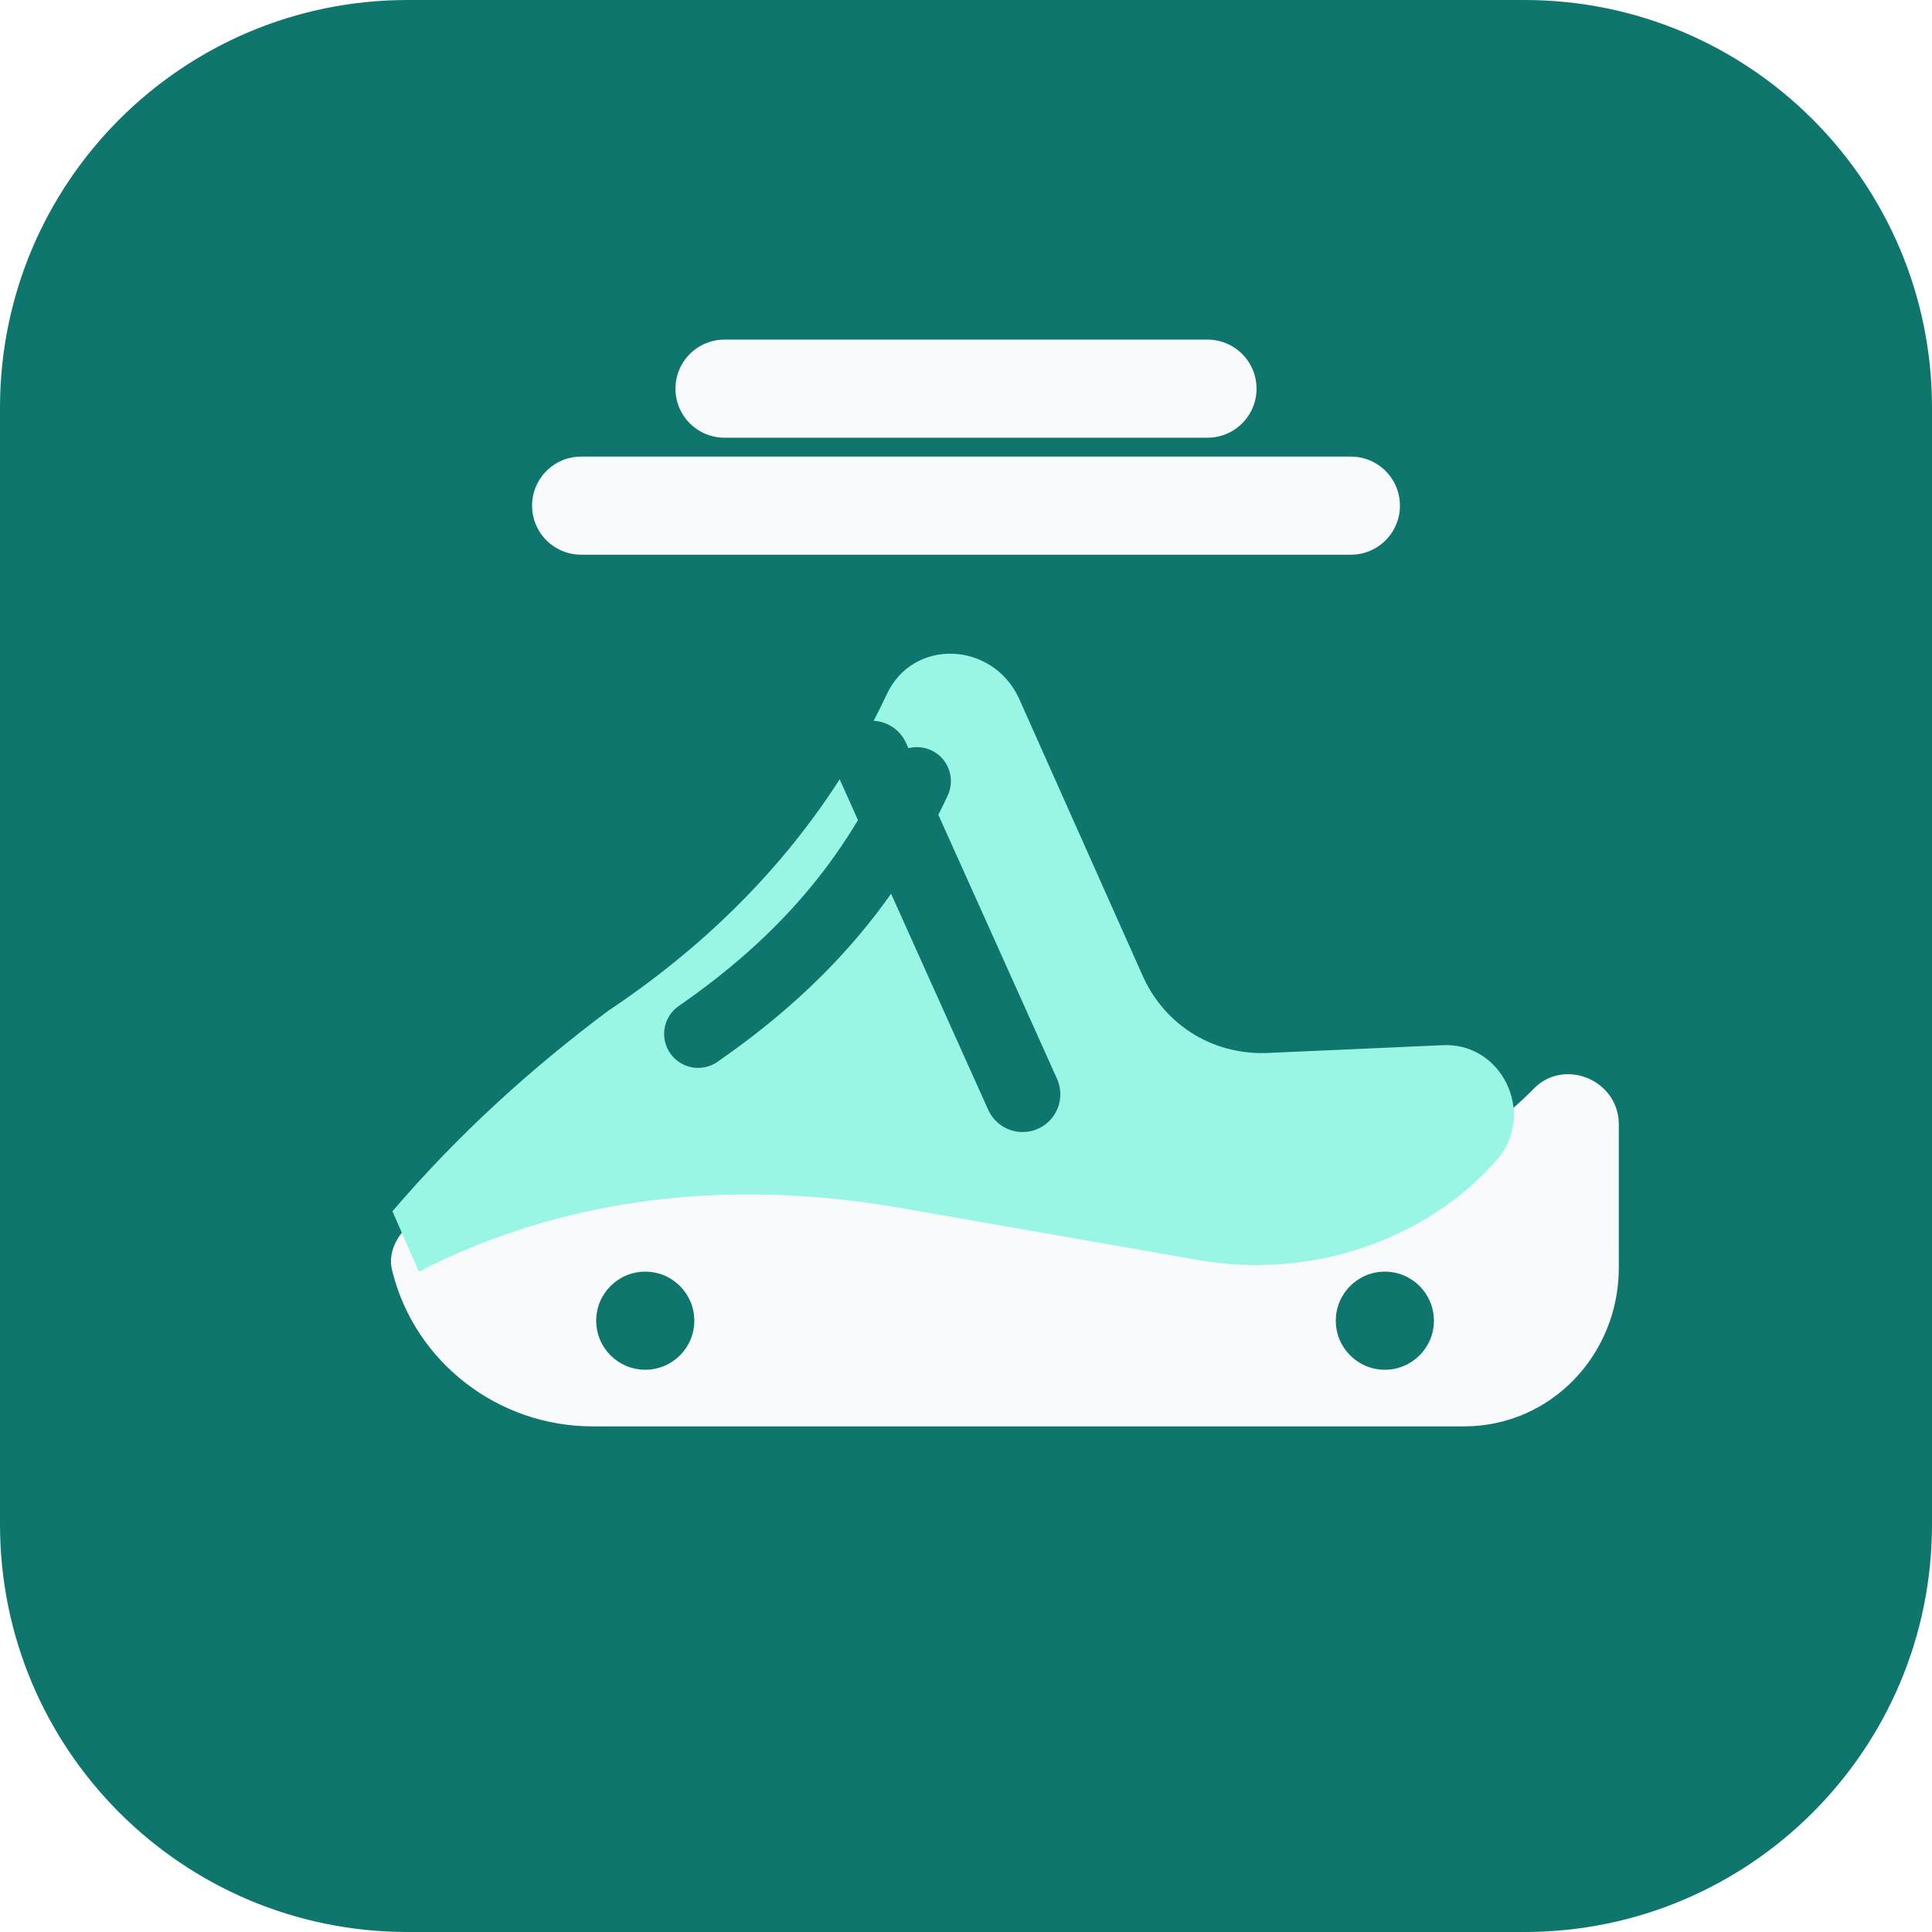
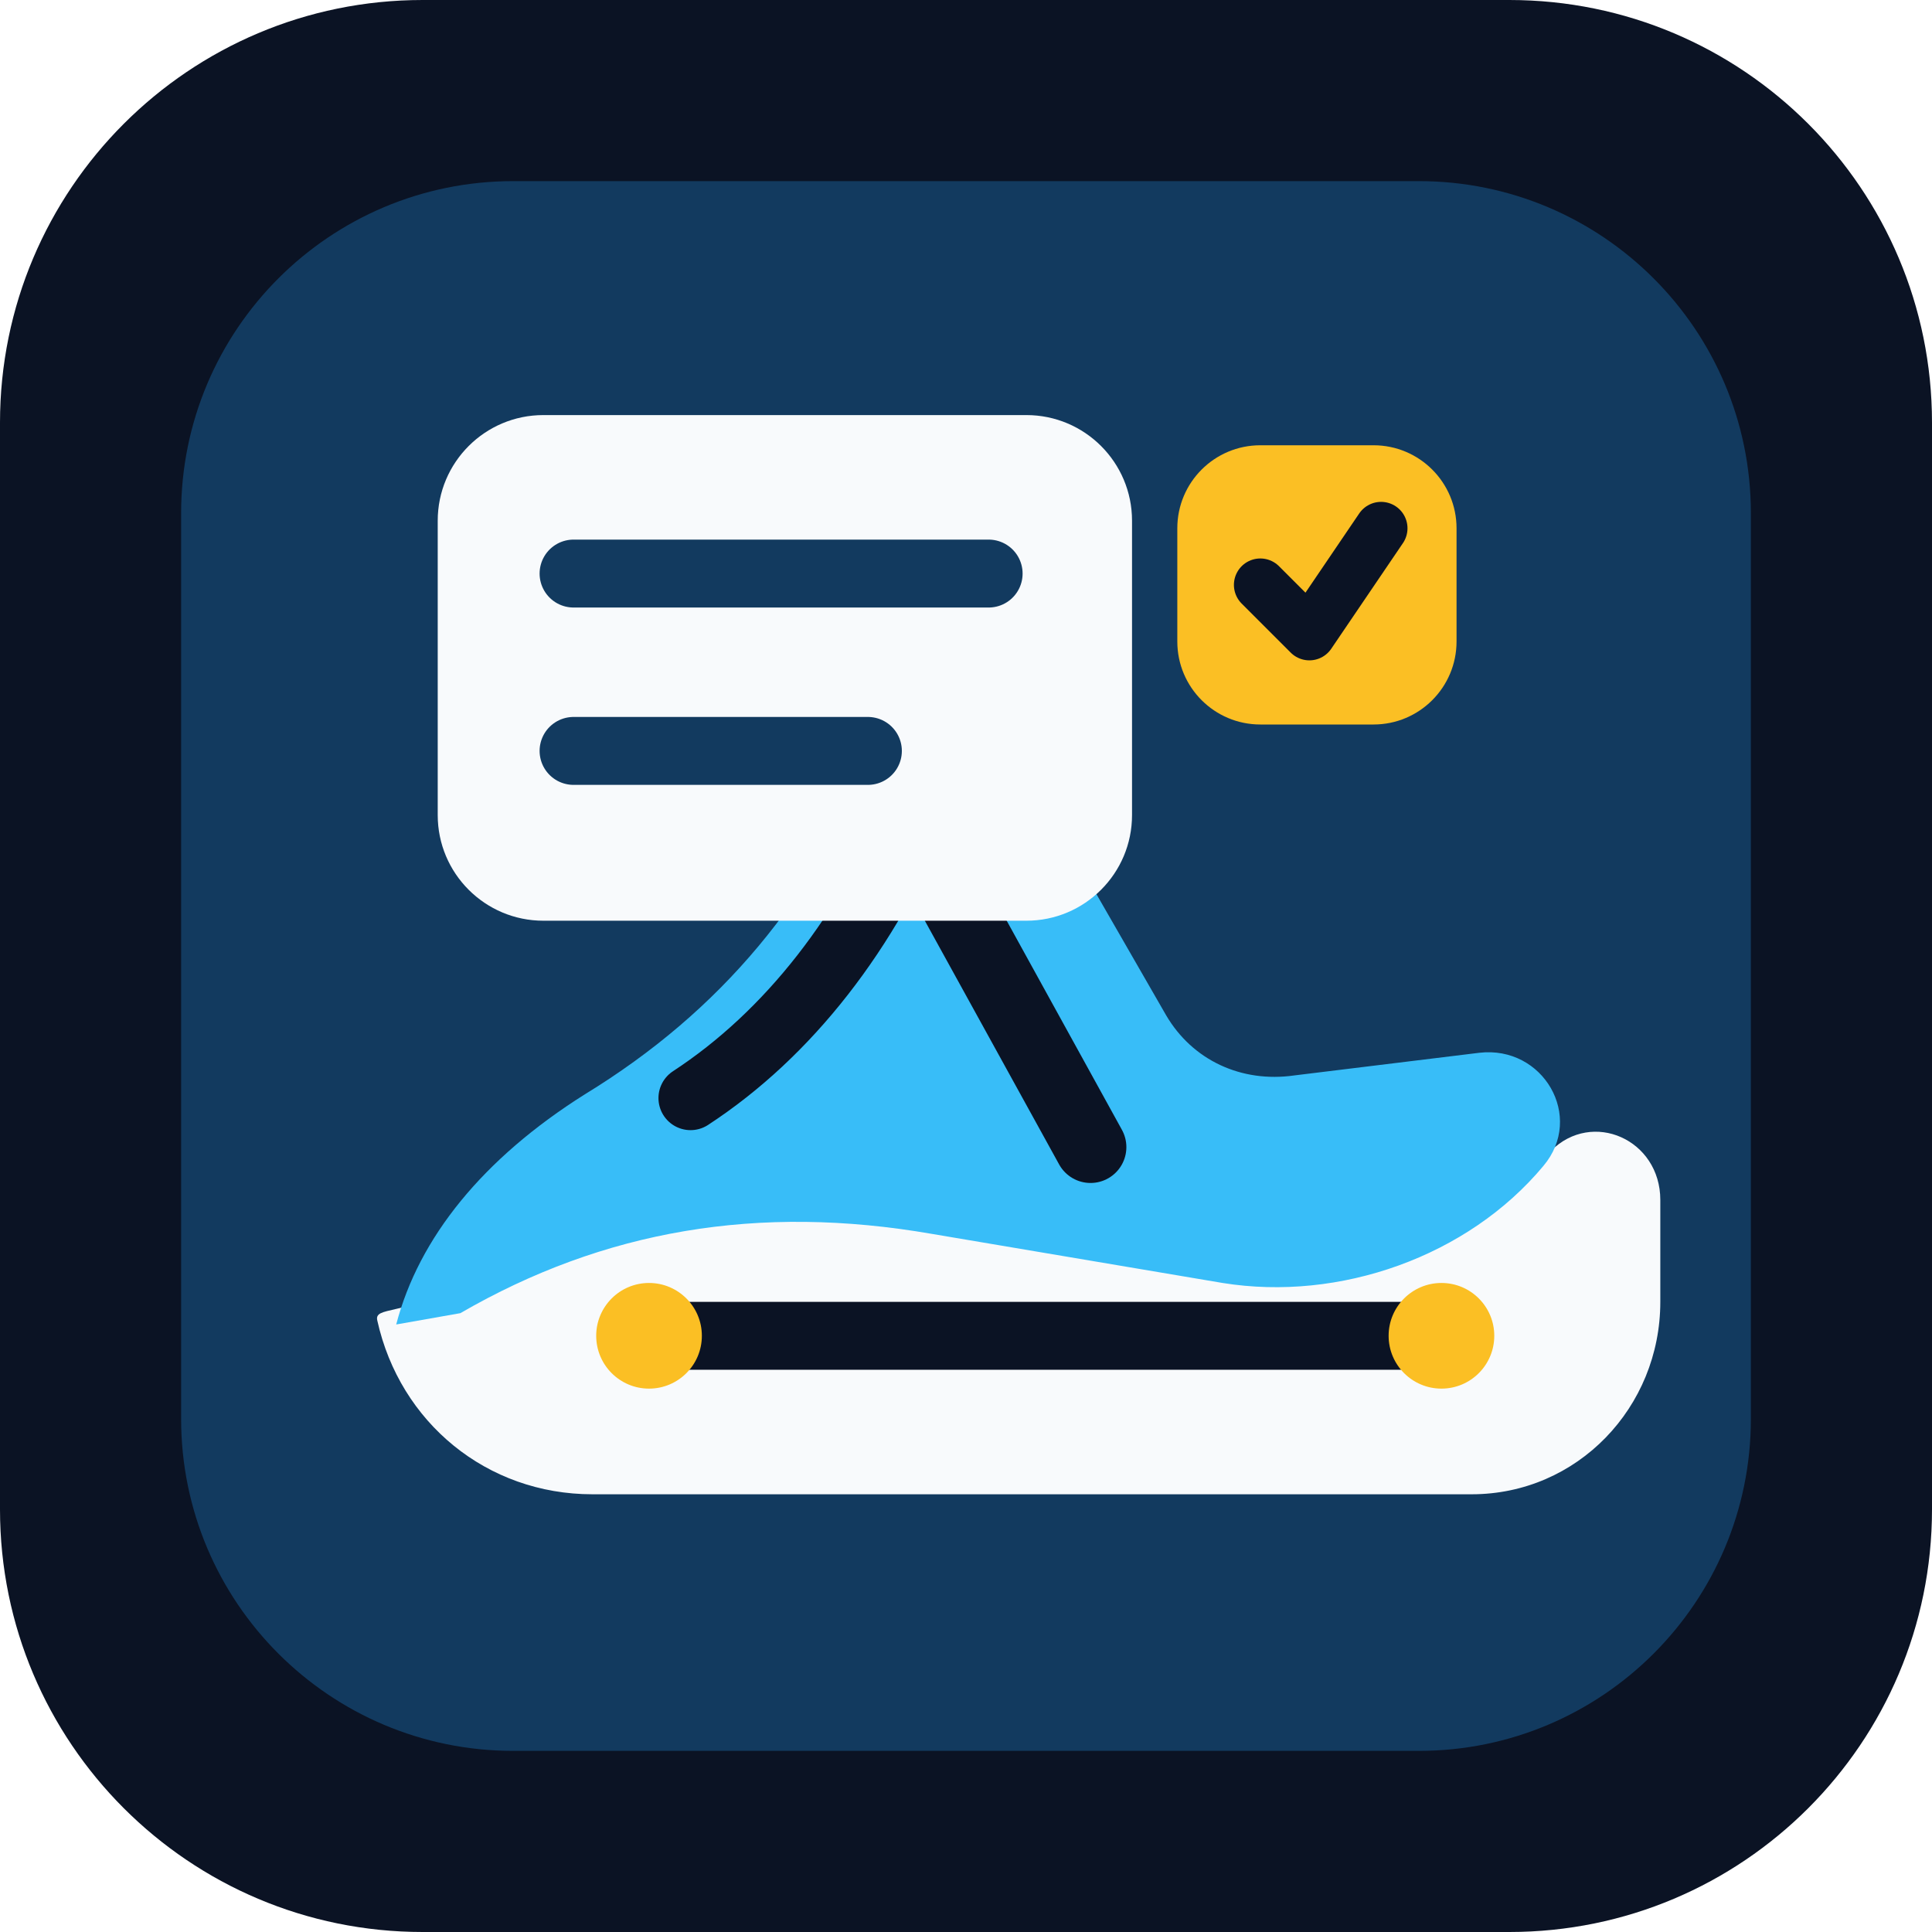
<svg xmlns="http://www.w3.org/2000/svg" width="512" height="512" viewBox="0 0 512 512" fill="none">
-   <rect width="512" height="512" rx="108" fill="#0F766E" />
-   <path d="M116 320C154 302 196 297 242 305L318 318C349 323 383 312 406 289C414 280 429 286 429 298V336C429 359 411 378 388 378H157C132 378 110 361 104 337C102 330 108 323 116 320Z" fill="#F8FAFC" />
-   <path d="M161 268C194 246 219 218 235 184C242 169 263 170 270 185L303 259C309 272 322 280 337 279L382 277C398 276 407 295 397 307C378 329 347 339 318 334L238 320C191 312 148 318 111 337L104 321C122 300 141 283 161 268Z" fill="#99F6E4" />
-   <path d="M231 201L271 290" stroke="#0F766E" stroke-width="20" stroke-linecap="round" />
-   <path d="M185 274C211 256 230 235 243 207" stroke="#0F766E" stroke-width="18" stroke-linecap="round" />
-   <circle cx="171" cy="350" r="13" fill="#0F766E" />
-   <circle cx="367" cy="350" r="13" fill="#0F766E" />
-   <path d="M154 134H358" stroke="#F8FAFC" stroke-width="26" stroke-linecap="round" />
-   <path d="M192 103H320" stroke="#F8FAFC" stroke-width="26" stroke-linecap="round" />
+   <rect width="512" height="512" rx="112" fill="#0B1324" />
+   <rect x="48" y="48" width="416" height="416" rx="88" fill="#123A5F" />
+   <path d="M122 340C158 318 199 312 248 321L326 335C356 340 389 329 411 305C422 294 440 302 440 318V345C440 373 418 396 390 396H157C129 396 106 377 100 350C99 346 107 349 122 340Z" fill="#F8FAFC" />
+   <path d="M155 290C191 268 216 238 232 198C238 183 259 182 267 196L309 269C316 281 329 287 343 285L392 279C409 277 420 296 409 309C389 333 355 345 324 340L247 327C201 319 160 326 122 348L105 351C111 328 128 307 155 290Z" fill="#38BDF8" />
+   <path d="M235 206L289 304" stroke="#0B1324" stroke-width="19" stroke-linecap="round" />
+   <path d="M183 291C209 274 230 247 244 213" stroke="#0B1324" stroke-width="17" stroke-linecap="round" />
+   <path d="M173 354H385" stroke="#0B1324" stroke-width="18" stroke-linecap="round" />
+   <circle cx="172" cy="354" r="14" fill="#FBBF24" />
+   <circle cx="382" cy="354" r="14" fill="#FBBF24" />
+   <rect x="116" y="110" width="184" height="134" rx="28" fill="#F8FAFC" />
+   <path d="M152 152H262" stroke="#123A5F" stroke-width="18" stroke-linecap="round" />
+   <path d="M152 199H230" stroke="#123A5F" stroke-width="18" stroke-linecap="round" />
+   <rect x="312" y="118" width="74" height="74" rx="22" fill="#FBBF24" />
+   <path d="M334 155L347 168L366 140" stroke="#0B1324" stroke-width="14" stroke-linecap="round" stroke-linejoin="round" />
</svg>
